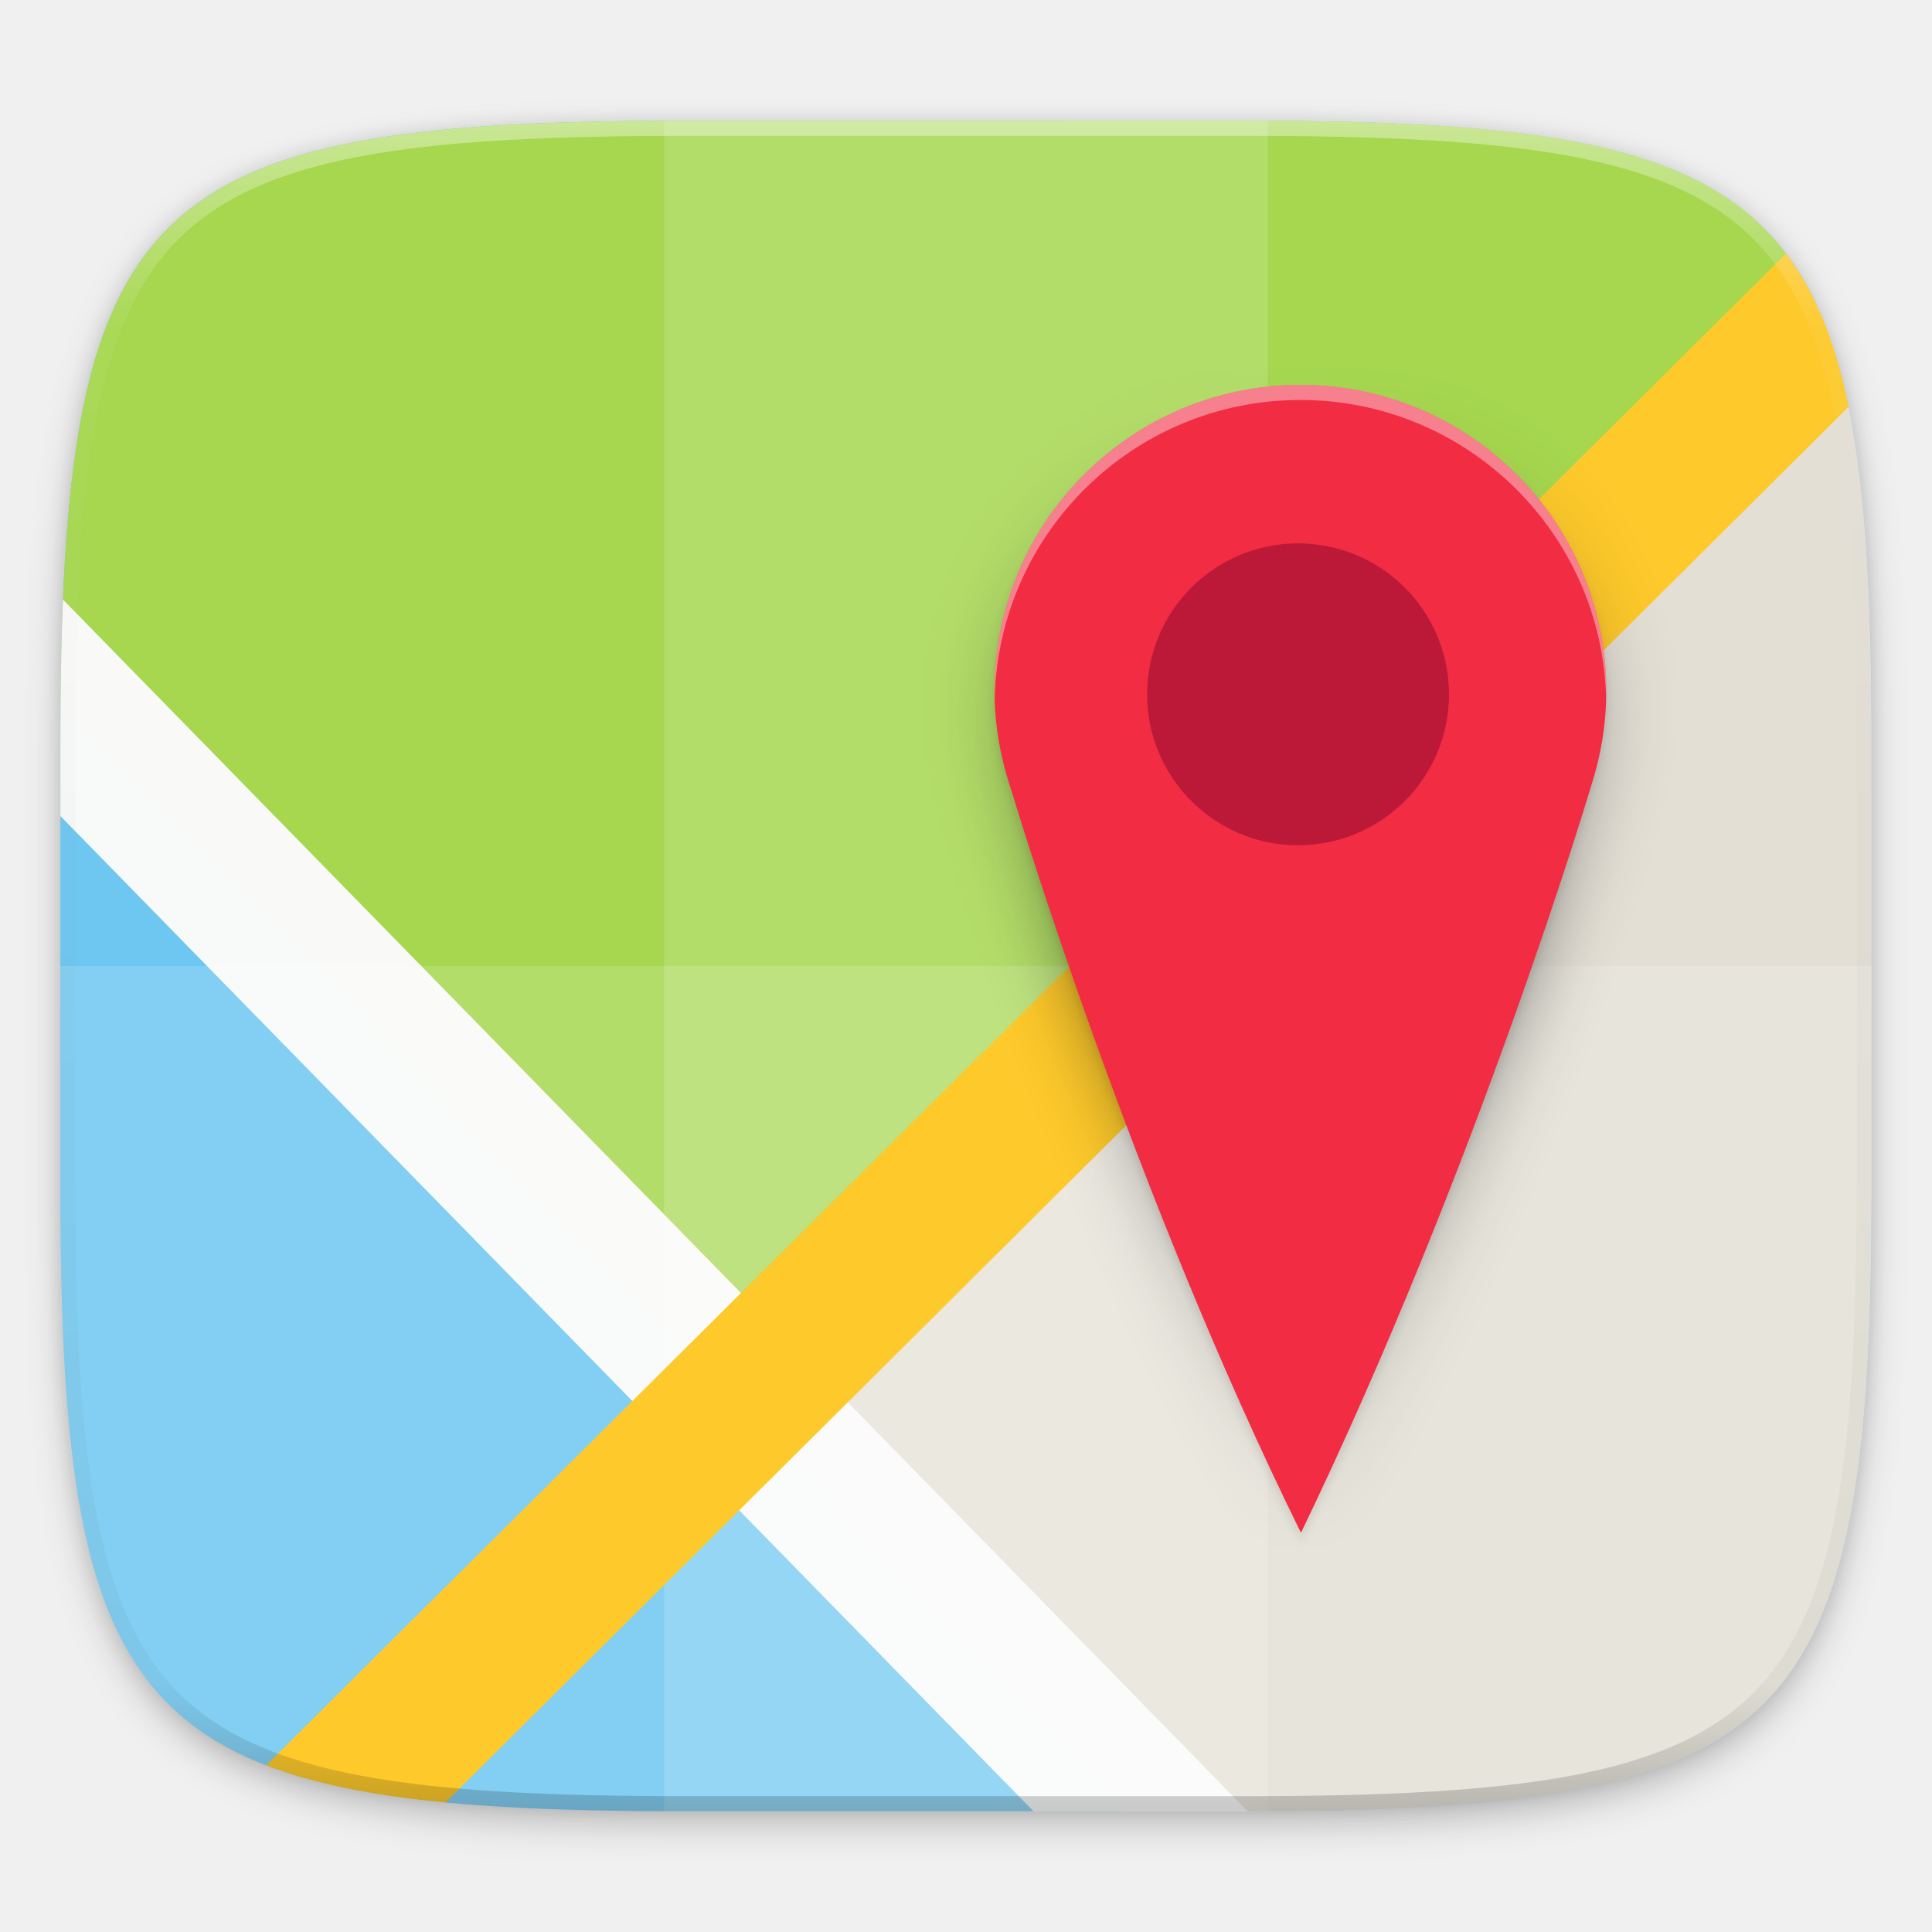
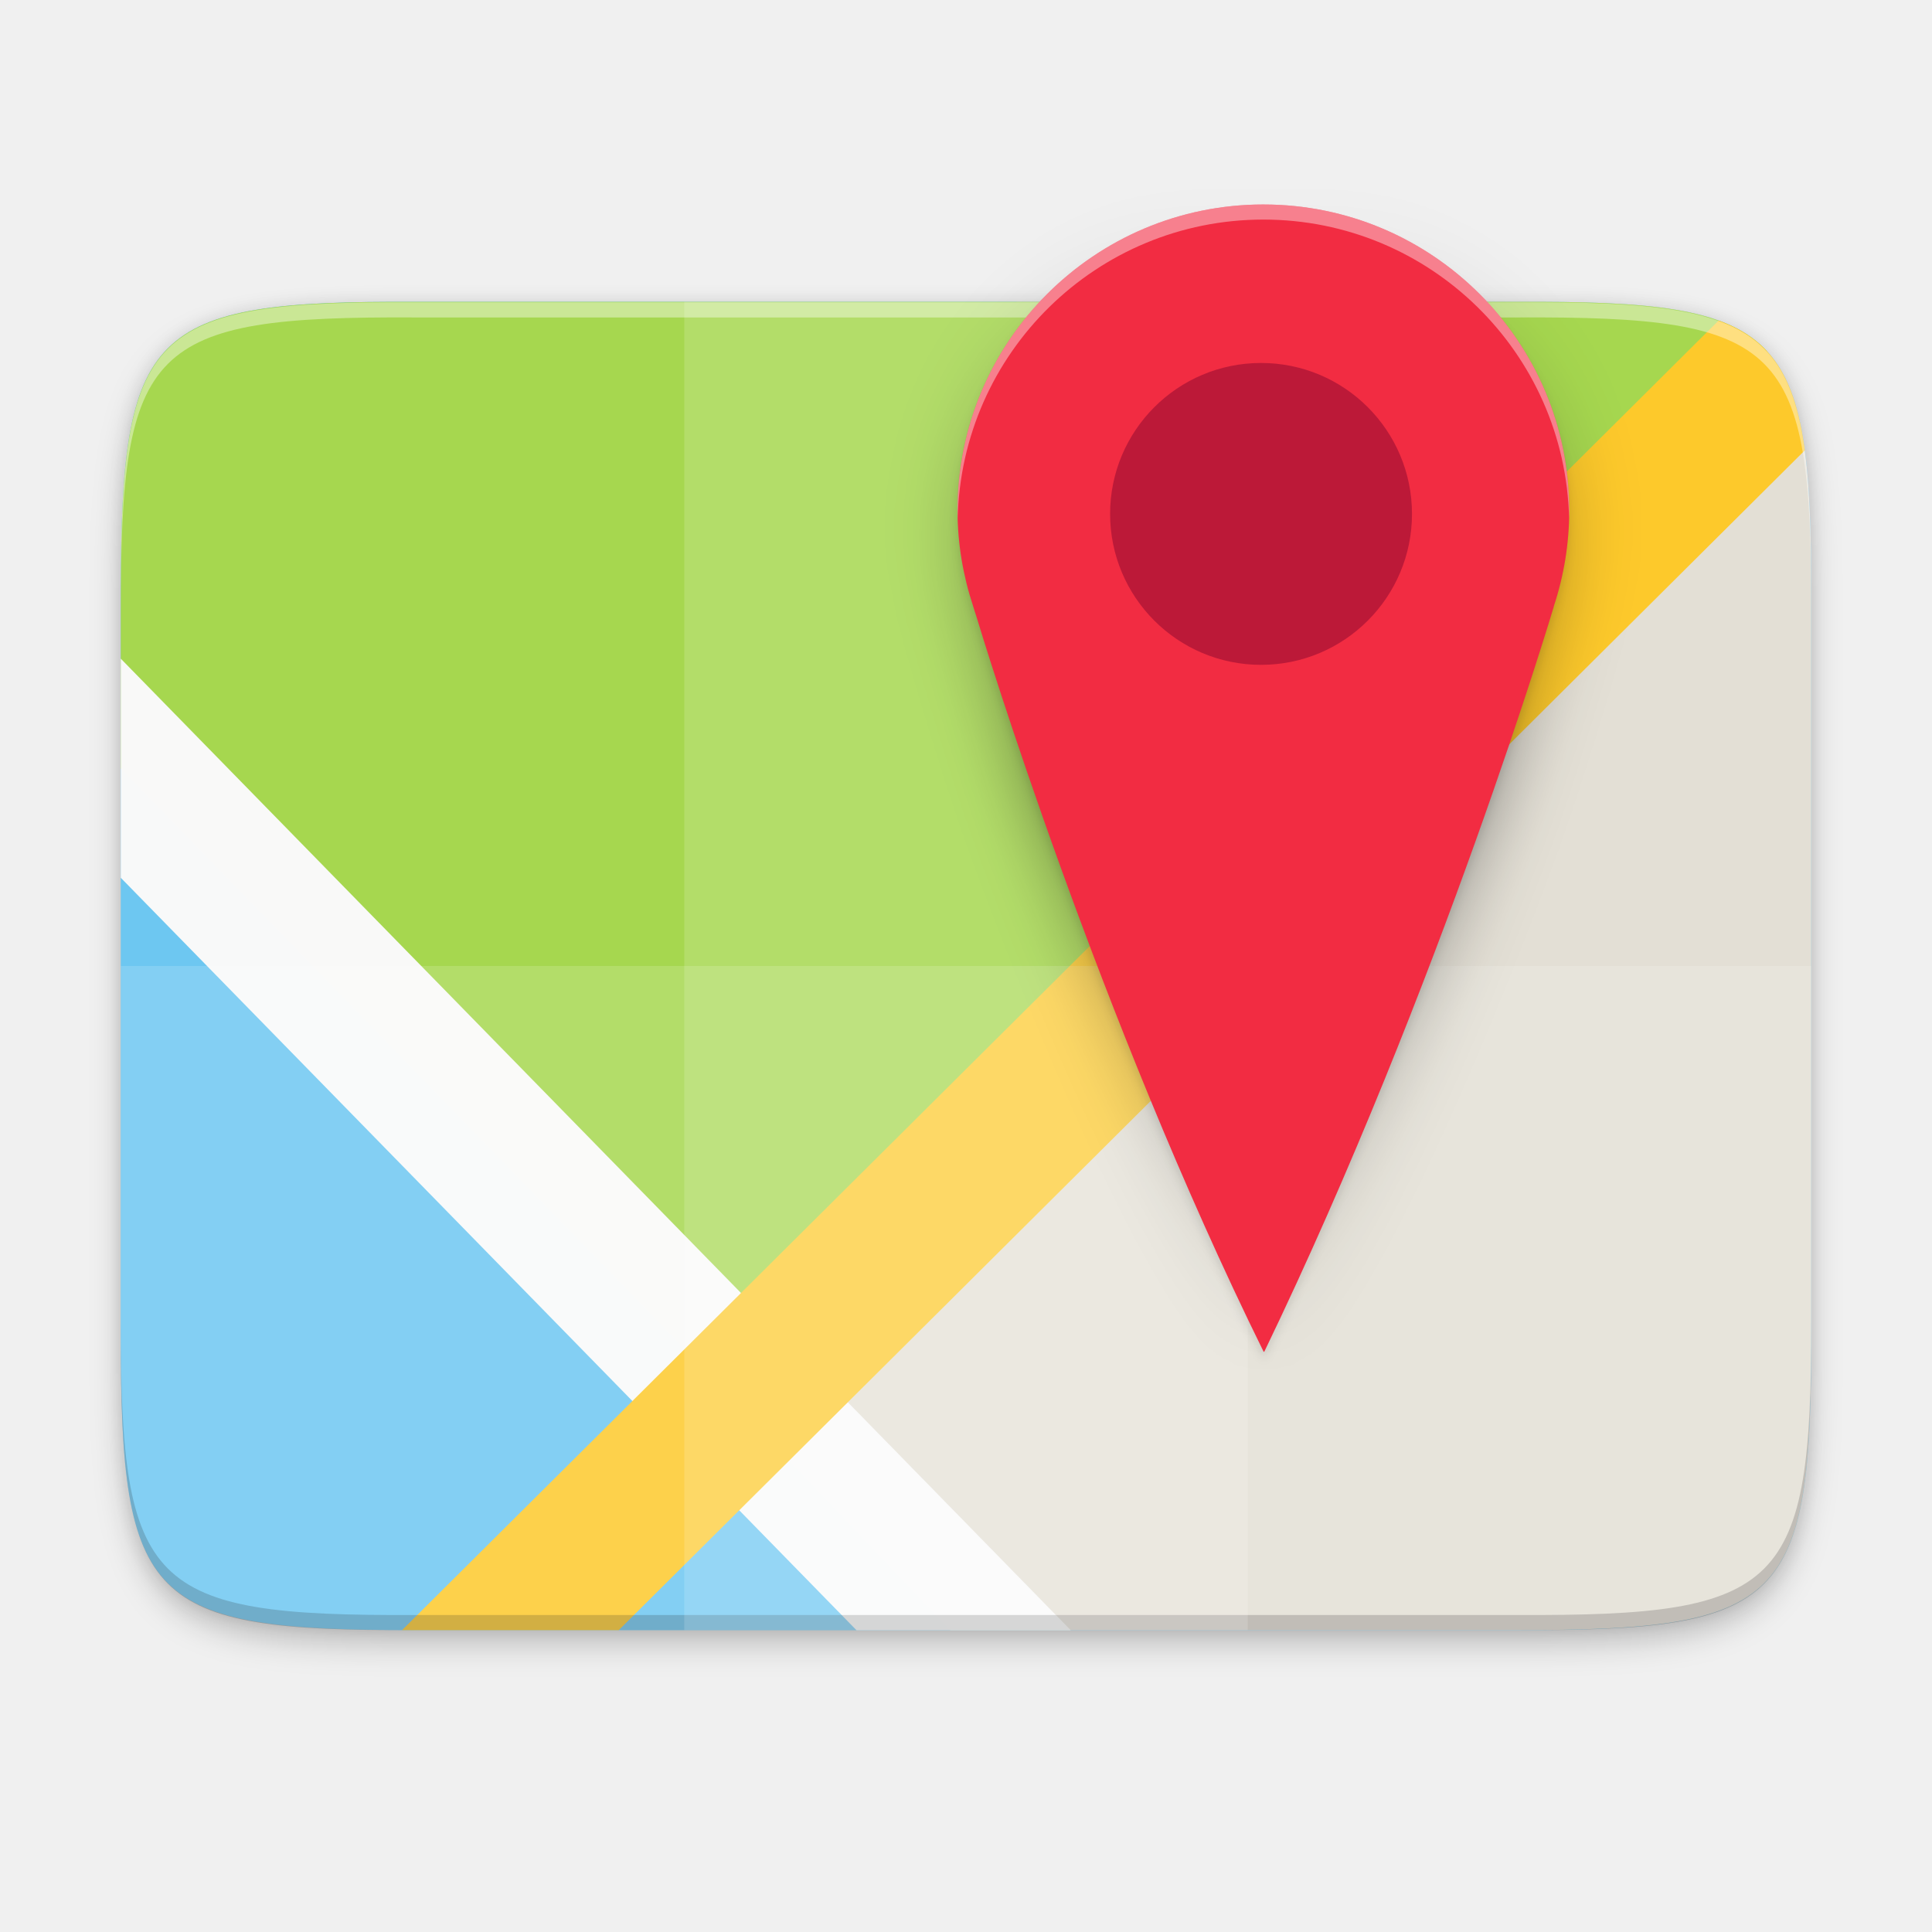
- <svg xmlns="http://www.w3.org/2000/svg" xmlns:xlink="http://www.w3.org/1999/xlink" width="256px" height="256px" viewBox="0 0 256 256" version="1.1" id="SVGRoot">
+ <svg xmlns="http://www.w3.org/2000/svg" xmlns:ns1="http://www.openswatchbook.org/uri/2009/osb" xmlns:xlink="http://www.w3.org/1999/xlink" width="256px" height="256px" viewBox="0 0 256 256" version="1.1" id="SVGRoot">
  <defs id="defs848">
    <clipPath clipPathUnits="userSpaceOnUse" id="clipPath1082-3">
      <path id="path1084-6" d="M 361.938,-212 C 507.235,-212 528,-191.287 528,-46.125 V 70.125 C 528,215.286 507.235,236 361.938,236 H 214.062 C 68.765,236 48,215.286 48,70.125 V -46.125 C 48,-191.287 68.765,-212 214.062,-212 Z" style="display:inline;opacity:1;fill:#8c59d9;fill-opacity:1;stroke:none;stroke-width:2;stroke-linecap:round;stroke-linejoin:round;stroke-miterlimit:4;stroke-dasharray:none;stroke-dashoffset:0;stroke-opacity:1;enable-background:new" />
    </clipPath>
    <clipPath clipPathUnits="userSpaceOnUse" id="clipPath1025">
      <path style="opacity:1;fill:#8c59d9;fill-opacity:1;stroke:none;stroke-width:2;stroke-linecap:round;stroke-linejoin:round;stroke-miterlimit:4;stroke-dasharray:none;stroke-dashoffset:0;stroke-opacity:1" d="M 329.938,32 C 475.235,32 496,52.713 496,197.875 v 116.25 C 496,459.286 475.235,480 329.938,480 H 182.062 C 36.765,480 16,459.286 16,314.125 V 197.875 C 16,52.713 36.765,32 182.062,32 Z" id="path1027" />
    </clipPath>
    <clipPath clipPathUnits="userSpaceOnUse" id="clipPath4277-8">
      <rect style="color:#000000;display:inline;overflow:visible;visibility:visible;opacity:0.82;fill:#88b637;fill-opacity:1;fill-rule:nonzero;stroke:none;stroke-width:2;stroke-linecap:butt;stroke-linejoin:miter;stroke-miterlimit:4;stroke-dasharray:none;stroke-dashoffset:0;stroke-opacity:1;marker:none;enable-background:accumulate" id="rect4279-6" width="512" height="512" x="5.5999999e-07" y="0" ry="1" />
    </clipPath>
    <linearGradient id="linearGradient3650-7-9">
      <stop style="stop-color:#5884f4;stop-opacity:1" offset="0" id="stop4366" />
      <stop id="stop4368" offset="1" style="stop-color:#80a3fa;stop-opacity:1" />
    </linearGradient>
-     <filter style="color-interpolation-filters:sRGB" id="filter929" x="-0.023" width="1.046" y="-0.025" height="1.05">
-       <feGaussianBlur stdDeviation="2.32" id="feGaussianBlur931" />
-     </filter>
-     <filter style="color-interpolation-filters:sRGB" id="filter4569" x="-0.012" width="1.023" y="-0.012" height="1.025">
-       <feGaussianBlur stdDeviation="1.16" id="feGaussianBlur4571" />
-     </filter>
    <clipPath clipPathUnits="userSpaceOnUse" id="clipPath1082-3-3">
      <path id="path1084-6-5" d="M 361.938,-212 C 507.235,-212 528,-191.287 528,-46.125 V 70.125 C 528,215.286 507.235,236 361.938,236 H 214.062 C 68.765,236 48,215.286 48,70.125 V -46.125 C 48,-191.287 68.765,-212 214.062,-212 Z" style="display:inline;opacity:1;fill:#8c59d9;fill-opacity:1;stroke:none;stroke-width:2;stroke-linecap:round;stroke-linejoin:round;stroke-miterlimit:4;stroke-dasharray:none;stroke-dashoffset:0;stroke-opacity:1;enable-background:new" />
    </clipPath>
    <clipPath clipPathUnits="userSpaceOnUse" id="clipPath1082-3-3-6">
      <path id="path1084-6-5-2" d="M 361.938,-212 C 507.235,-212 528,-191.287 528,-46.125 V 70.125 C 528,215.286 507.235,236 361.938,236 H 214.062 C 68.765,236 48,215.286 48,70.125 V -46.125 C 48,-191.287 68.765,-212 214.062,-212 Z" style="display:inline;opacity:1;fill:#8c59d9;fill-opacity:1;stroke:none;stroke-width:2;stroke-linecap:round;stroke-linejoin:round;stroke-miterlimit:4;stroke-dasharray:none;stroke-dashoffset:0;stroke-opacity:1;enable-background:new" />
    </clipPath>
-     <linearGradient xlink:href="#linearGradient1013" id="linearGradient1108" x1="296" y1="-212" x2="296" y2="236" gradientUnits="userSpaceOnUse" />
-     <linearGradient id="linearGradient1013">
-       <stop id="stop1005" offset="0" style="stop-color:#ffffff;stop-opacity:1;" />
-       <stop style="stop-color:#ffffff;stop-opacity:0.098" offset="0.125" id="stop1007" />
-       <stop style="stop-color:#000000;stop-opacity:0.098" offset="0.925" id="stop1009" />
-       <stop id="stop1011" offset="1" style="stop-color:#000000;stop-opacity:0.498" />
-     </linearGradient>
    <clipPath clipPathUnits="userSpaceOnUse" id="clipPath1082-3-36">
      <path id="path1084-6-7" d="M 361.938,-212 C 507.235,-212 528,-191.287 528,-46.125 V 70.125 C 528,215.286 507.235,236 361.938,236 H 214.062 C 68.765,236 48,215.286 48,70.125 V -46.125 C 48,-191.287 68.765,-212 214.062,-212 Z" style="display:inline;opacity:1;fill:#8c59d9;fill-opacity:1;stroke:none;stroke-width:2;stroke-linecap:round;stroke-linejoin:round;stroke-miterlimit:4;stroke-dasharray:none;stroke-dashoffset:0;stroke-opacity:1;enable-background:new" />
    </clipPath>
-     <clipPath clipPathUnits="userSpaceOnUse" id="clipPath991">
-       <path id="path993" d="M 188.969,44 C 261.617,44 272,54.357 272,126.938 v 58.125 C 272,257.643 261.617,268 188.969,268 h -73.938 C 42.383,268 32,257.643 32,185.062 v -58.125 C 32,54.357 42.383,44 115.031,44 Z" style="opacity:1;fill:#6dc7f1;fill-opacity:1;stroke:none;stroke-width:2;stroke-linecap:round;stroke-linejoin:round;stroke-miterlimit:4;stroke-dasharray:none;stroke-dashoffset:0;stroke-opacity:1" />
-     </clipPath>
-     <clipPath clipPathUnits="userSpaceOnUse" id="clipPath961">
-       <path id="path959" d="M 188.969,44 C 261.617,44 272,54.357 272,126.938 v 58.125 C 272,257.643 261.617,268 188.969,268 h -73.938 C 42.383,268 32,257.643 32,185.062 v -58.125 C 32,54.357 42.383,44 115.031,44 Z" style="opacity:1;fill:#6dc7f1;fill-opacity:1;stroke:none;stroke-width:2;stroke-linecap:round;stroke-linejoin:round;stroke-miterlimit:4;stroke-dasharray:none;stroke-dashoffset:0;stroke-opacity:1" />
-     </clipPath>
-     <filter style="color-interpolation-filters:sRGB" id="filter4398" x="-0.017" width="1.035" y="-0.009" height="1.018">
-       <feGaussianBlur stdDeviation="1.165" id="feGaussianBlur4400" />
-     </filter>
-     <linearGradient gradientTransform="translate(-307.2262,125.3924)" xlink:href="#linearGradient4311" id="linearGradient4317" x1="667.975" y1="-19.788" x2="667.975" y2="282.685" gradientUnits="userSpaceOnUse" />
+     <linearGradient id="linearGradient3045">
+       <stop id="stop3047" offset="0" style="stop-color:#847784;stop-opacity:0.996" />
+       <stop id="stop3049" offset="1" style="stop-color:#695f69;stop-opacity:1" />
+     </linearGradient>
+     <linearGradient id="linearGradient4213">
+       <stop style="stop-color:#b1d7f3;stop-opacity:1" offset="0" id="stop4215" />
+       <stop style="stop-color:#8fafda;stop-opacity:1" offset="1" id="stop4217" />
+     </linearGradient>
+     <linearGradient ns1:paint="gradient" id="linearGradient5460">
+       <stop id="stop5462" offset="0" style="stop-color:#e6e6e6;stop-opacity:1" />
+       <stop id="stop5464" offset="1" style="stop-color:#ffffff;stop-opacity:1" />
+     </linearGradient>
+     <linearGradient ns1:paint="solid" id="linearGradient5476">
+       <stop id="stop5478" offset="0" style="stop-color:#772953;stop-opacity:1;" />
+     </linearGradient>
+     <filter color-interpolation-filters="sRGB" id="filter4154">
+       <feComposite operator="arithmetic" k4="0" result="composite1" k1="0" k2="1" k3="0" in2="SourceGraphic" id="feComposite4156" />
+       <feColorMatrix in="composite1" result="colormatrix1" values="0" type="saturate" id="feColorMatrix4158" />
+       <feFlood flood-color="rgb(72,59,72)" result="flood1" id="feFlood4160" />
+       <feBlend in="flood1" in2="colormatrix1" mode="multiply" result="blend1" id="feBlend4162" />
+       <feBlend result="blend2" in2="blend1" mode="screen" id="feBlend4164" />
+       <feColorMatrix in="blend2" result="colormatrix2" values="1" type="saturate" id="feColorMatrix4166" />
+       <feComposite in="colormatrix2" in2="SourceGraphic" result="composite2" operator="in" id="feComposite4168" />
+     </filter>
+     <clipPath id="clipPath3062" clipPathUnits="userSpaceOnUse">
+       <rect y="-194.968" x="34.168" height="445.935" width="475.665" id="rect3064" style="color:#000000;fill:url(#linearGradient3066);fill-opacity:1;fill-rule:nonzero;stroke:none;stroke-width:40;marker:none;visibility:visible;display:inline;overflow:visible;enable-background:new" />
+     </clipPath>
+     <linearGradient y2="288" x2="256" y1="50" x1="256" gradientTransform="matrix(1.858065,0,0,1.873679,4.438713,-288.6517)" gradientUnits="userSpaceOnUse" id="linearGradient3066" xlink:href="#linearGradient3045" />
+     <filter color-interpolation-filters="sRGB" id="filter4154-9">
+       <feComposite operator="arithmetic" k4="0" result="composite1" k1="0" k2="1" k3="0" in2="SourceGraphic" id="feComposite4156-1" />
+       <feColorMatrix in="composite1" result="colormatrix1" values="0" type="saturate" id="feColorMatrix4158-2" />
+       <feFlood flood-color="rgb(72,59,72)" result="flood1" id="feFlood4160-7" />
+       <feBlend in="flood1" in2="colormatrix1" mode="multiply" result="blend1" id="feBlend4162-0" />
+       <feBlend result="blend2" in2="blend1" mode="screen" id="feBlend4164-9" />
+       <feColorMatrix in="blend2" result="colormatrix2" values="1" type="saturate" id="feColorMatrix4166-3" />
+       <feComposite in="colormatrix2" in2="SourceGraphic" result="composite2" operator="in" id="feComposite4168-6" />
+     </filter>
+     <clipPath id="clipPath3062-0" clipPathUnits="userSpaceOnUse">
+       <rect y="-194.968" x="34.168" height="445.935" width="475.665" id="rect3064-6" style="color:#000000;fill:url(#linearGradient3066);fill-opacity:1;fill-rule:nonzero;stroke:none;stroke-width:40;marker:none;visibility:visible;display:inline;overflow:visible;enable-background:new" />
+     </clipPath>
+     <clipPath id="clipPath1082-3-9" clipPathUnits="userSpaceOnUse">
+       <path style="display:inline;opacity:1;fill:#8c59d9;fill-opacity:1;stroke:none;stroke-width:2;stroke-linecap:round;stroke-linejoin:round;stroke-miterlimit:4;stroke-dasharray:none;stroke-dashoffset:0;stroke-opacity:1;enable-background:new" d="M 361.938,-212 C 507.235,-212 528,-191.287 528,-46.125 V 70.125 C 528,215.286 507.235,236 361.938,236 H 214.062 C 68.765,236 48,215.286 48,70.125 V -46.125 C 48,-191.287 68.765,-212 214.062,-212 Z" id="path1084-6-2" />
+     </clipPath>
+     <clipPath id="clipPath1025-0" clipPathUnits="userSpaceOnUse">
+       <path id="path1027-2" d="M 329.938,32 C 475.235,32 496,52.713 496,197.875 v 116.25 C 496,459.286 475.235,480 329.938,480 H 182.062 C 36.765,480 16,459.286 16,314.125 V 197.875 C 16,52.713 36.765,32 182.062,32 Z" style="opacity:1;fill:#8c59d9;fill-opacity:1;stroke:none;stroke-width:2;stroke-linecap:round;stroke-linejoin:round;stroke-miterlimit:4;stroke-dasharray:none;stroke-dashoffset:0;stroke-opacity:1" />
+     </clipPath>
+     <clipPath id="clipPath4277-8-3" clipPathUnits="userSpaceOnUse">
+       <rect ry="1" y="0" x="5.5999999e-07" height="512" width="512" id="rect4279-6-7" style="color:#000000;display:inline;overflow:visible;visibility:visible;opacity:0.82;fill:#88b637;fill-opacity:1;fill-rule:nonzero;stroke:none;stroke-width:2;stroke-linecap:butt;stroke-linejoin:miter;stroke-miterlimit:4;stroke-dasharray:none;stroke-dashoffset:0;stroke-opacity:1;marker:none;enable-background:accumulate" />
+     </clipPath>
+     <clipPath id="clipPath1082-3-3-2" clipPathUnits="userSpaceOnUse">
+       <path style="display:inline;opacity:1;fill:#8c59d9;fill-opacity:1;stroke:none;stroke-width:2;stroke-linecap:round;stroke-linejoin:round;stroke-miterlimit:4;stroke-dasharray:none;stroke-dashoffset:0;stroke-opacity:1;enable-background:new" d="M 361.938,-212 C 507.235,-212 528,-191.287 528,-46.125 V 70.125 C 528,215.286 507.235,236 361.938,236 H 214.062 C 68.765,236 48,215.286 48,70.125 V -46.125 C 48,-191.287 68.765,-212 214.062,-212 Z" id="path1084-6-5-28" />
+     </clipPath>
+     <clipPath id="clipPath1082-3-3-6-9" clipPathUnits="userSpaceOnUse">
+       <path style="display:inline;opacity:1;fill:#8c59d9;fill-opacity:1;stroke:none;stroke-width:2;stroke-linecap:round;stroke-linejoin:round;stroke-miterlimit:4;stroke-dasharray:none;stroke-dashoffset:0;stroke-opacity:1;enable-background:new" d="M 361.938,-212 C 507.235,-212 528,-191.287 528,-46.125 V 70.125 C 528,215.286 507.235,236 361.938,236 H 214.062 C 68.765,236 48,215.286 48,70.125 V -46.125 C 48,-191.287 68.765,-212 214.062,-212 Z" id="path1084-6-5-2-7" />
+     </clipPath>
+     <clipPath id="clipPath1082-3-36-3" clipPathUnits="userSpaceOnUse">
+       <path style="display:inline;opacity:1;fill:#8c59d9;fill-opacity:1;stroke:none;stroke-width:2;stroke-linecap:round;stroke-linejoin:round;stroke-miterlimit:4;stroke-dasharray:none;stroke-dashoffset:0;stroke-opacity:1;enable-background:new" d="M 361.938,-212 C 507.235,-212 528,-191.287 528,-46.125 V 70.125 C 528,215.286 507.235,236 361.938,236 H 214.062 C 68.765,236 48,215.286 48,70.125 V -46.125 C 48,-191.287 68.765,-212 214.062,-212 Z" id="path1084-6-7-6" />
+     </clipPath>
+     <filter style="color-interpolation-filters:sRGB" id="filter1229" x="-0.011" width="1.021" y="-0.014" height="1.027">
+       <feGaussianBlur stdDeviation="1" id="feGaussianBlur1231" />
+     </filter>
+     <filter style="color-interpolation-filters:sRGB" id="filter1248" x="-0.021" width="1.043" y="-0.027" height="1.055">
+       <feGaussianBlur stdDeviation="2" id="feGaussianBlur1250" />
+     </filter>
+     <clipPath clipPathUnits="userSpaceOnUse" id="clipPath903">
+       <rect style="opacity:0.05;fill:#ffffff;fill-opacity:1;stroke:none;stroke-width:2.586;stroke-linecap:butt;stroke-linejoin:miter;stroke-miterlimit:4;stroke-dasharray:none;stroke-opacity:1" id="rect905" width="224" height="101.503" x="16.003" y="126.495" clip-path="none" />
+     </clipPath>
+     <clipPath id="clipPath1082-3-5" clipPathUnits="userSpaceOnUse">
+       <path style="display:inline;opacity:1;fill:#8c59d9;fill-opacity:1;stroke:none;stroke-width:2;stroke-linecap:round;stroke-linejoin:round;stroke-miterlimit:4;stroke-dasharray:none;stroke-dashoffset:0;stroke-opacity:1;enable-background:new" d="M 361.938,-212 C 507.235,-212 528,-191.287 528,-46.125 V 70.125 C 528,215.286 507.235,236 361.938,236 H 214.062 C 68.765,236 48,215.286 48,70.125 V -46.125 C 48,-191.287 68.765,-212 214.062,-212 Z" id="path1084-6-3" />
+     </clipPath>
+     <clipPath id="clipPath1025-5" clipPathUnits="userSpaceOnUse">
+       <path id="path1027-6" d="M 329.938,32 C 475.235,32 496,52.713 496,197.875 v 116.25 C 496,459.286 475.235,480 329.938,480 H 182.062 C 36.765,480 16,459.286 16,314.125 V 197.875 C 16,52.713 36.765,32 182.062,32 Z" style="opacity:1;fill:#8c59d9;fill-opacity:1;stroke:none;stroke-width:2;stroke-linecap:round;stroke-linejoin:round;stroke-miterlimit:4;stroke-dasharray:none;stroke-dashoffset:0;stroke-opacity:1" />
+     </clipPath>
+     <clipPath id="clipPath4277-8-2" clipPathUnits="userSpaceOnUse">
+       <rect ry="1" y="0" x="5.5999999e-07" height="512" width="512" id="rect4279-6-9" style="color:#000000;display:inline;overflow:visible;visibility:visible;opacity:0.82;fill:#88b637;fill-opacity:1;fill-rule:nonzero;stroke:none;stroke-width:2;stroke-linecap:butt;stroke-linejoin:miter;stroke-miterlimit:4;stroke-dasharray:none;stroke-dashoffset:0;stroke-opacity:1;marker:none;enable-background:accumulate" />
+     </clipPath>
+     <clipPath id="clipPath1082-3-3-7" clipPathUnits="userSpaceOnUse">
+       <path style="display:inline;opacity:1;fill:#8c59d9;fill-opacity:1;stroke:none;stroke-width:2;stroke-linecap:round;stroke-linejoin:round;stroke-miterlimit:4;stroke-dasharray:none;stroke-dashoffset:0;stroke-opacity:1;enable-background:new" d="M 361.938,-212 C 507.235,-212 528,-191.287 528,-46.125 V 70.125 C 528,215.286 507.235,236 361.938,236 H 214.062 C 68.765,236 48,215.286 48,70.125 V -46.125 C 48,-191.287 68.765,-212 214.062,-212 Z" id="path1084-6-5-0" />
+     </clipPath>
+     <clipPath id="clipPath1082-3-3-6-93" clipPathUnits="userSpaceOnUse">
+       <path style="display:inline;opacity:1;fill:#8c59d9;fill-opacity:1;stroke:none;stroke-width:2;stroke-linecap:round;stroke-linejoin:round;stroke-miterlimit:4;stroke-dasharray:none;stroke-dashoffset:0;stroke-opacity:1;enable-background:new" d="M 361.938,-212 C 507.235,-212 528,-191.287 528,-46.125 V 70.125 C 528,215.286 507.235,236 361.938,236 H 214.062 C 68.765,236 48,215.286 48,70.125 V -46.125 C 48,-191.287 68.765,-212 214.062,-212 Z" id="path1084-6-5-2-6" />
+     </clipPath>
+     <clipPath id="clipPath1082-3-36-0" clipPathUnits="userSpaceOnUse">
+       <path style="display:inline;opacity:1;fill:#8c59d9;fill-opacity:1;stroke:none;stroke-width:2;stroke-linecap:round;stroke-linejoin:round;stroke-miterlimit:4;stroke-dasharray:none;stroke-dashoffset:0;stroke-opacity:1;enable-background:new" d="M 361.938,-212 C 507.235,-212 528,-191.287 528,-46.125 V 70.125 C 528,215.286 507.235,236 361.938,236 H 214.062 C 68.765,236 48,215.286 48,70.125 V -46.125 C 48,-191.287 68.765,-212 214.062,-212 Z" id="path1084-6-7-62" />
+     </clipPath>
+     <clipPath id="clipPath991" clipPathUnits="userSpaceOnUse">
+       <path style="opacity:1;fill:#6dc7f1;fill-opacity:1;stroke:none;stroke-width:2;stroke-linecap:round;stroke-linejoin:round;stroke-miterlimit:4;stroke-dasharray:none;stroke-dashoffset:0;stroke-opacity:1" d="M 188.969,44 C 261.617,44 272,54.357 272,126.938 v 58.125 C 272,257.643 261.617,268 188.969,268 h -73.938 C 42.383,268 32,257.643 32,185.062 v -58.125 C 32,54.357 42.383,44 115.031,44 Z" id="path993" />
+     </clipPath>
+     <clipPath id="clipPath961" clipPathUnits="userSpaceOnUse">
+       <path style="opacity:1;fill:#6dc7f1;fill-opacity:1;stroke:none;stroke-width:2;stroke-linecap:round;stroke-linejoin:round;stroke-miterlimit:4;stroke-dasharray:none;stroke-dashoffset:0;stroke-opacity:1" d="M 188.969,44 C 261.617,44 272,54.357 272,126.938 v 58.125 C 272,257.643 261.617,268 188.969,268 h -73.938 C 42.383,268 32,257.643 32,185.062 v -58.125 C 32,54.357 42.383,44 115.031,44 Z" id="path959" />
+     </clipPath>
+     <clipPath id="clipPath991-9" clipPathUnits="userSpaceOnUse">
+       <path style="opacity:1;fill:#6dc7f1;fill-opacity:1;stroke:none;stroke-width:2;stroke-linecap:round;stroke-linejoin:round;stroke-miterlimit:4;stroke-dasharray:none;stroke-dashoffset:0;stroke-opacity:1" d="M 188.969,44 C 261.617,44 272,54.357 272,126.938 v 58.125 C 272,257.643 261.617,268 188.969,268 h -73.938 C 42.383,268 32,257.643 32,185.062 v -58.125 C 32,54.357 42.383,44 115.031,44 Z" id="path993-2" />
+     </clipPath>
+     <clipPath id="clipPath1047" clipPathUnits="userSpaceOnUse">
+       <path style="opacity:1;fill:#6dc7f1;fill-opacity:1;stroke:none;stroke-width:2;stroke-linecap:round;stroke-linejoin:round;stroke-miterlimit:4;stroke-dasharray:none;stroke-dashoffset:0;stroke-opacity:1" d="M 188.969,44 C 261.617,44 272,54.357 272,126.938 v 58.125 C 272,257.643 261.617,268 188.969,268 h -73.938 C 42.383,268 32,257.643 32,185.062 v -58.125 C 32,54.357 42.383,44 115.031,44 Z" id="path1045" />
+     </clipPath>
+     <clipPath id="clipPath991-9-9" clipPathUnits="userSpaceOnUse">
+       <path style="opacity:1;fill:#6dc7f1;fill-opacity:1;stroke:none;stroke-width:2;stroke-linecap:round;stroke-linejoin:round;stroke-miterlimit:4;stroke-dasharray:none;stroke-dashoffset:0;stroke-opacity:1" d="M 188.969,44 C 261.617,44 272,54.357 272,126.938 v 58.125 C 272,257.643 261.617,268 188.969,268 h -73.938 C 42.383,268 32,257.643 32,185.062 v -58.125 C 32,54.357 42.383,44 115.031,44 Z" id="path993-2-7" />
+     </clipPath>
+     <clipPath id="clipPath1140" clipPathUnits="userSpaceOnUse">
+       <path style="opacity:1;fill:#6dc7f1;fill-opacity:1;stroke:none;stroke-width:2;stroke-linecap:round;stroke-linejoin:round;stroke-miterlimit:4;stroke-dasharray:none;stroke-dashoffset:0;stroke-opacity:1" d="M 188.969,44 C 261.617,44 272,54.357 272,126.938 v 58.125 C 272,257.643 261.617,268 188.969,268 h -73.938 C 42.383,268 32,257.643 32,185.062 v -58.125 C 32,54.357 42.383,44 115.031,44 Z" id="path1138" />
+     </clipPath>
+     <filter height="1.018" y="-0.009" width="1.035" x="-0.017" id="filter4398" style="color-interpolation-filters:sRGB">
+       <feGaussianBlur id="feGaussianBlur4400" stdDeviation="1.165" />
+     </filter>
+     <linearGradient gradientUnits="userSpaceOnUse" y2="282.685" x2="667.975" y1="-19.788" x1="667.975" id="linearGradient4317" xlink:href="#linearGradient4311" gradientTransform="translate(-307.2262,125.3924)" />
    <linearGradient id="linearGradient4311">
-       <stop style="stop-color:#000000;stop-opacity:0" offset="0" id="stop4313" />
-       <stop id="stop4319" offset="0.504" style="stop-color:#000000;stop-opacity:1" />
-       <stop style="stop-color:#000000;stop-opacity:0;" offset="1" id="stop4315" />
-     </linearGradient>
-     <filter style="color-interpolation-filters:sRGB" id="filter4321" x="-0.138" width="1.276" y="-0.074" height="1.147">
-       <feGaussianBlur stdDeviation="9.324" id="feGaussianBlur4323" />
-     </filter>
+       <stop id="stop4313" offset="0" style="stop-color:#000000;stop-opacity:0" />
+       <stop style="stop-color:#000000;stop-opacity:1" offset="0.504" id="stop4319" />
+       <stop id="stop4315" offset="1" style="stop-color:#000000;stop-opacity:0;" />
+     </linearGradient>
+     <filter height="1.147" y="-0.074" width="1.276" x="-0.138" id="filter4321" style="color-interpolation-filters:sRGB">
+       <feGaussianBlur id="feGaussianBlur4323" stdDeviation="9.324" />
+     </filter>
+     <clipPath clipPathUnits="userSpaceOnUse" id="clipPath1342">
+       <path style="color:#000000;display:inline;overflow:visible;visibility:visible;fill:#6dc7f1;fill-opacity:1;fill-rule:nonzero;stroke:none;stroke-width:1;marker:none;enable-background:accumulate" d="M 264,106.924 C 264,71.628 260.375,67.83 225.006,68.003 H 152 78.994 c -35.368,-0.173 -38.994,3.625 -38.994,38.922 v 98.157 c 0,35.297 3.625,38.922 38.994,38.922 H 152 225.006 C 260.375,244.003 264,240.378 264,205.081 Z" id="path1344" />
+     </clipPath>
+     <clipPath clipPathUnits="userSpaceOnUse" id="clipPath1346">
+       <path style="color:#000000;display:inline;overflow:visible;visibility:visible;fill:#6dc7f1;fill-opacity:1;fill-rule:nonzero;stroke:none;stroke-width:1;marker:none;enable-background:accumulate" d="M 264,106.924 C 264,71.628 260.375,67.83 225.006,68.003 H 152 78.994 c -35.368,-0.173 -38.994,3.625 -38.994,38.922 v 98.157 c 0,35.297 3.625,38.922 38.994,38.922 H 152 225.006 C 260.375,244.003 264,240.378 264,205.081 Z" id="path1348" />
+     </clipPath>
+     <filter color-interpolation-filters="sRGB" id="filter4154-7">
+       <feComposite operator="arithmetic" k4="0" result="composite1" k1="0" k2="1" k3="0" in2="SourceGraphic" id="feComposite4156-8" />
+       <feColorMatrix in="composite1" result="colormatrix1" values="0" type="saturate" id="feColorMatrix4158-4" />
+       <feFlood flood-color="rgb(72,59,72)" result="flood1" id="feFlood4160-5" />
+       <feBlend in="flood1" in2="colormatrix1" mode="multiply" result="blend1" id="feBlend4162-03" />
+       <feBlend result="blend2" in2="blend1" mode="screen" id="feBlend4164-6" />
+       <feColorMatrix in="blend2" result="colormatrix2" values="1" type="saturate" id="feColorMatrix4166-1" />
+       <feComposite in="colormatrix2" in2="SourceGraphic" result="composite2" operator="in" id="feComposite4168-0" />
+     </filter>
+     <clipPath id="clipPath3062-6" clipPathUnits="userSpaceOnUse">
+       <rect y="-194.968" x="34.168" height="445.935" width="475.665" id="rect3064-3" style="color:#000000;fill:url(#linearGradient3066);fill-opacity:1;fill-rule:nonzero;stroke:none;stroke-width:40;marker:none;visibility:visible;display:inline;overflow:visible;enable-background:new" />
+     </clipPath>
+     <clipPath clipPathUnits="userSpaceOnUse" id="clipPath1530">
+       <rect style="opacity:1;fill:#ffffff;fill-opacity:1;stroke:none;stroke-width:3.147;stroke-linecap:butt;stroke-linejoin:miter;stroke-miterlimit:4;stroke-dasharray:none;stroke-opacity:1" id="rect1532" width="224" height="88.002" x="-291" y="63.001" />
+     </clipPath>
  </defs>
  <g id="layer1">
    <g id="layer8" style="display:none">
      <text y="-36.255" xml:space="preserve" x="-4.993" style="font-style:normal;font-variant:normal;font-weight:normal;font-stretch:normal;font-size:18.667px;line-height:0%;font-family:Ubuntu;-inkscape-font-specification:Ubuntu;display:inline;fill:#000000;fill-opacity:1;stroke:none;enable-background:new" id="context">
        <tspan style="font-style:normal;font-variant:normal;font-weight:normal;font-stretch:normal;font-size:18.667px;line-height:1.25;font-family:Ubuntu;-inkscape-font-specification:Ubuntu" y="-36.255" x="-4.993" id="tspan3933">apps</tspan>
      </text>
      <text y="-36.255" xml:space="preserve" x="122.488" style="font-style:normal;font-variant:normal;font-weight:bold;font-stretch:normal;font-size:18.667px;line-height:0%;font-family:Ubuntu;-inkscape-font-specification:'Ubuntu Bold';text-align:start;writing-mode:lr-tb;text-anchor:start;display:inline;fill:#000000;fill-opacity:1;stroke:none;enable-background:new" id="icon-name">
        <tspan style="font-style:normal;font-variant:normal;font-weight:bold;font-stretch:normal;font-size:18.667px;line-height:1.25;font-family:Ubuntu;-inkscape-font-specification:'Ubuntu Bold'" y="-36.255" x="122.488" id="tspan3937">maps-app</tspan>
      </text>
      <rect style="display:inline;overflow:visible;visibility:visible;fill:#cdcdcd;fill-opacity:1;fill-rule:nonzero;stroke:none;stroke-width:2;marker:none;enable-background:accumulate" id="rect3951" width="256" height="256" x="0" y="0" />
    </g>
-     <g id="layer7">
-       <path style="display:inline;opacity:0.2;fill:#000000;fill-opacity:1;stroke:none;stroke-width:2;stroke-linecap:round;stroke-linejoin:round;stroke-miterlimit:4;stroke-dasharray:none;stroke-dashoffset:0;stroke-opacity:1;filter:url(#filter929);enable-background:new" d="m 164.969,18 c 72.649,0 83.031,10.357 83.031,82.938 v 58.125 c 0,72.581 -10.383,82.938 -83.031,82.938 H 91.031 c -72.649,0 -83.031,-10.357 -83.031,-82.938 v -58.125 c 0,-72.581 10.383,-82.938 83.031,-82.938 z" id="path927" />
-       <path id="path4567" d="m 164.969,16 c 72.649,0 83.031,10.357 83.031,82.938 v 58.125 c 0,72.581 -10.383,82.938 -83.031,82.938 H 91.031 c -72.649,0 -83.031,-10.357 -83.031,-82.938 V 98.937 c 0,-72.581 10.383,-82.938 83.031,-82.938 z" style="display:inline;opacity:0.1;fill:#000000;fill-opacity:1;stroke:none;stroke-width:2;stroke-linecap:round;stroke-linejoin:round;stroke-miterlimit:4;stroke-dasharray:none;stroke-dashoffset:0;stroke-opacity:1;filter:url(#filter4569);enable-background:new" />
-     </g>
    <g id="layer6" style="display:inline">
-       <path style="display:inline;opacity:1;fill:#6dc7f1;fill-opacity:1;stroke:none;stroke-width:2;stroke-linecap:round;stroke-linejoin:round;stroke-miterlimit:4;stroke-dasharray:none;stroke-dashoffset:0;stroke-opacity:1;enable-background:new" d="M 164.969,16 C 237.617,16 248,26.357 248,98.937 V 157.062 C 248,229.643 237.617,240 164.969,240 H 91.031 C 18.383,240 8,229.643 8,157.062 V 98.937 c 0,-72.581 10.383,-82.938 83.031,-82.938 z" id="rect877" />
+       <path style="color:#000000;display:inline;overflow:visible;visibility:visible;opacity:0.2;fill:#000000;fill-opacity:1;fill-rule:nonzero;stroke:none;stroke-width:1;marker:none;filter:url(#filter1248);enable-background:accumulate" d="m 240.003,80.922 c 0,-35.297 -3.625,-39.095 -38.994,-38.922 H 128.003 54.996 c -35.368,-0.173 -38.994,3.625 -38.994,38.922 v 98.157 c 0,35.297 3.625,38.922 38.994,38.922 h 73.006 73.006 c 35.369,0 38.994,-3.625 38.994,-38.922 z" id="rect4158-2" />
+       <path style="color:#000000;display:inline;overflow:visible;visibility:visible;opacity:0.1;fill:#000000;fill-opacity:1;fill-rule:nonzero;stroke:none;stroke-width:1;marker:none;filter:url(#filter1229);enable-background:accumulate" d="M 240,78.924 C 240,43.628 236.375,39.83 201.006,40.003 H 128 54.994 c -35.368,-0.173 -38.994,3.625 -38.994,38.922 v 98.157 c 0,35.297 3.625,38.922 38.994,38.922 H 128 201.006 C 236.375,216.003 240,212.378 240,177.081 Z" id="rect4158-63" />
+     </g>
+     <g id="layer2">
+       <path style="color:#000000;display:inline;overflow:visible;visibility:visible;fill:#6dc7f1;fill-opacity:1;fill-rule:nonzero;stroke:none;stroke-width:1;marker:none;enable-background:accumulate" d="m 240.003,78.922 c 0,-35.297 -3.625,-39.095 -38.994,-38.922 H 128.003 54.996 c -35.368,-0.173 -38.994,3.625 -38.994,38.922 v 98.157 c 0,35.297 3.625,38.922 38.994,38.922 h 73.006 73.006 c 35.369,0 38.994,-3.625 38.994,-38.922 z" id="rect4158" />
    </g>
    <g id="layer3" style="display:inline">
-       <g transform="translate(-24,-28)" style="display:inline;enable-background:new" id="g916" clip-path="url(#clipPath991)">
-         <path clip-path="none" style="color:#000000;display:inline;overflow:visible;visibility:visible;fill:#e3dfd5;fill-opacity:1;fill-rule:nonzero;stroke:none;stroke-width:2.006;marker:none;enable-background:accumulate" d="m 121.852,214.464 52.015,-206.766 121.267,2.927 35.125,276.484 -97.723,43.855 z" id="path4267" />
-         <path id="path4208" d="M 24,28 340.275,-13.04 124.582,216.897 -3.457,85.082 Z" style="color:#000000;display:inline;overflow:visible;visibility:visible;fill:#a6d74f;fill-opacity:1;fill-rule:nonzero;stroke:none;stroke-width:2.006;marker:none;enable-background:accumulate" />
-         <path style="color:#000000;display:inline;overflow:visible;visibility:visible;fill:#f9f9f9;fill-opacity:0.996;fill-rule:nonzero;stroke:none;stroke-width:2.006;marker:none;enable-background:accumulate" d="M -42.077,31.334 -56.467,45.648 203.24,311.263 217.63,296.949 Z" id="rect4236" />
+       <g clip-path="url(#clipPath1346)" id="g916" style="display:inline;enable-background:new" transform="translate(-23.9973,-28.00269)">
+         <path id="path4267" d="m 121.852,214.464 52.015,-206.766 121.267,2.927 35.125,276.484 -97.723,43.855 z" style="color:#000000;display:inline;overflow:visible;visibility:visible;fill:#e3dfd5;fill-opacity:1;fill-rule:nonzero;stroke:none;stroke-width:2.006;marker:none;enable-background:accumulate" clip-path="none" />
+         <path style="color:#000000;display:inline;overflow:visible;visibility:visible;fill:#a6d74f;fill-opacity:1;fill-rule:nonzero;stroke:none;stroke-width:2.006;marker:none;enable-background:accumulate" d="M 24,28 340.275,-13.04 124.582,216.897 -3.457,85.082 Z" id="path4208" />
+         <path id="rect4236" d="M -42.077,31.334 -56.467,45.648 203.24,311.263 217.63,296.949 Z" style="color:#000000;display:inline;overflow:visible;visibility:visible;fill:#f9f9f9;fill-opacity:0.996;fill-rule:nonzero;stroke:none;stroke-width:2.006;marker:none;enable-background:accumulate" />
      </g>
-       <rect y="16" x="88" height="224" width="80" id="rect4277-3" style="color:#000000;display:inline;overflow:visible;visibility:visible;opacity:0.15;fill:#ffffff;fill-opacity:1;fill-rule:nonzero;stroke:none;stroke-width:2;stroke-linecap:butt;stroke-linejoin:miter;stroke-miterlimit:4;stroke-dasharray:none;stroke-dashoffset:0;stroke-opacity:1;marker:none;enable-background:accumulate" />
-       <path style="display:inline;opacity:0.15;fill:#ffffff;fill-opacity:1;stroke:none;stroke-width:2;stroke-linecap:round;stroke-linejoin:round;stroke-miterlimit:4;stroke-dasharray:none;stroke-dashoffset:0;stroke-opacity:1;enable-background:new" d="m 8,128 v 29.062 C 8,229.643 18.383,240 91.031,240 H 164.969 C 237.617,240 248,229.643 248,157.062 V 128 Z" id="path1026" />
-       <g transform="translate(-24,-28)" style="display:inline;enable-background:new" clip-path="url(#clipPath991)" id="g971">
-         <path style="color:#000000;display:inline;overflow:visible;visibility:visible;fill:#fdc92b;fill-opacity:1;fill-rule:nonzero;stroke:none;stroke-width:4.013;marker:none;enable-background:accumulate" d="M 35.536,285.519 49.694,299.998 313.674,37.414 299.517,22.935 Z" id="path969" />
+       <g id="g971" clip-path="url(#clipPath1342)" style="display:inline;enable-background:new" transform="translate(-23.9973,-28.00269)">
+         <path id="path969" d="M 35.536,285.519 49.694,299.998 313.674,37.414 299.517,22.935 Z" style="color:#000000;display:inline;overflow:visible;visibility:visible;fill:#fdc92b;fill-opacity:1;fill-rule:nonzero;stroke:none;stroke-width:4.013;marker:none;enable-background:accumulate" />
      </g>
-       <path style="color:#000000;display:inline;overflow:visible;visibility:visible;opacity:0.1;fill:#000000;fill-opacity:1;fill-rule:nonzero;stroke:none;stroke-width:6;marker:none;filter:url(#filter4398);enable-background:accumulate" d="m 344.62,104 c -44.766,0 -81.055,36.29 -81.055,81.055 0,8.889 1.5,17.417 4.143,25.42 0.269,0.814 0.481,1.648 0.775,2.45 2.065,6.832 32.326,106.118 76.222,195.152 0.012,0 0.03,-0.007 0.044,-0.02 0.018,-0.009 0.034,-0.027 0.05,-0.045 0.018,-0.018 0.034,-0.035 0.05,-0.046 0.018,-0.012 0.034,-0.024 0.047,-0.024 46.9,-97.241 76.712,-197.466 76.712,-197.466 h -0.024 c 2.64,-7.998 4.09,-16.538 4.09,-25.421 2.1e-4,-44.766 -36.289,-81.055 -81.055,-81.055 z" id="path4394" transform="scale(0.5)" />
-       <path style="color:#000000;display:inline;overflow:visible;visibility:visible;opacity:0.4;fill:url(#linearGradient4317);fill-opacity:1;fill-rule:nonzero;stroke:none;stroke-width:6;marker:none;filter:url(#filter4321);enable-background:accumulate" d="m 344.62,104 c -44.766,0 -81.055,36.29 -81.055,81.055 0,8.889 1.5,17.417 4.143,25.42 0.269,0.814 0.481,1.648 0.775,2.45 2.065,6.832 32.326,106.118 76.222,195.152 0.012,0 0.03,-0.007 0.044,-0.02 0.018,-0.009 0.034,-0.027 0.05,-0.045 0.018,-0.018 0.034,-0.035 0.05,-0.046 0.018,-0.012 0.034,-0.024 0.047,-0.024 46.9,-97.241 76.712,-197.466 76.712,-197.466 h -0.024 c 2.64,-7.998 4.09,-16.538 4.09,-25.421 2.1e-4,-44.766 -36.289,-81.055 -81.055,-81.055 z" id="path4307" transform="scale(0.5)" />
-       <path id="path4789" d="m 172.31,51 c -22.383,0 -40.528,18.145 -40.528,40.528 0,4.444 0.75,8.709 2.072,12.71 0.134,0.407 0.241,0.824 0.388,1.225 1.032,3.416 16.163,53.059 38.111,97.576 0.006,0 0.015,-0.004 0.022,-0.01 0.009,-0.004 0.017,-0.013 0.025,-0.022 0.009,-0.009 0.017,-0.017 0.025,-0.023 0.009,-0.006 0.017,-0.012 0.024,-0.012 23.45,-48.62 38.356,-98.733 38.356,-98.733 h -0.012 c 1.32,-3.999 2.045,-8.269 2.045,-12.71 1e-4,-22.383 -18.145,-40.528 -40.527,-40.528 z" style="color:#000000;display:inline;overflow:visible;visibility:visible;fill:#f22c42;fill-opacity:1;fill-rule:nonzero;stroke:none;stroke-width:3;marker:none;enable-background:accumulate" />
-       <circle style="color:#000000;display:inline;overflow:visible;visibility:visible;opacity:1;fill:#bc1938;fill-opacity:1;fill-rule:nonzero;stroke:none;stroke-width:2;marker:none;enable-background:accumulate" id="path4793" cx="172" cy="92" r="20" />
-       <path style="color:#000000;display:inline;overflow:visible;visibility:visible;opacity:0.4;fill:#ffffff;fill-opacity:1;fill-rule:nonzero;stroke:none;stroke-width:3;marker:none;enable-background:accumulate" d="m 172.311,51 c -22.383,0 -40.527,18.145 -40.527,40.527 0,0.374 0.011,0.744 0.021,1.115 0.472,-21.973 18.42,-39.643 40.506,-39.643 22.086,0 40.034,17.67 40.506,39.643 0.01,-0.371 0.021,-0.742 0.021,-1.115 8e-5,-22.383 -18.145,-40.527 -40.527,-40.527 z" id="path994" />
-     </g>
-     <g id="layer2">
-       <path id="path1068" d="M 361.938,-212 C 507.235,-212 528,-191.287 528,-46.125 V 70.125 C 528,215.286 507.235,236 361.938,236 H 214.062 C 68.765,236 48,215.286 48,70.125 V -46.125 C 48,-191.287 68.765,-212 214.062,-212 Z" style="display:inline;opacity:0.4;fill:none;fill-opacity:1;stroke:url(#linearGradient1108);stroke-width:8;stroke-linecap:round;stroke-linejoin:round;stroke-miterlimit:4;stroke-dasharray:none;stroke-dashoffset:0;stroke-opacity:1;enable-background:new" clip-path="url(#clipPath1082-3-36)" transform="matrix(0.5,0,0,0.5,-16,122)" />
+       <path style="color:#000000;display:inline;overflow:visible;visibility:visible;opacity:0.2;fill:#000000;fill-opacity:1;fill-rule:nonzero;stroke:none;stroke-width:1;marker:none;enable-background:accumulate" d="m 54.997,215.995 c -35.368,0.173 -38.994,-3.625 -38.994,-38.922 v -2 c 0,35.297 3.626,39.093 38.994,38.92 h 73.006 73.008 c 35.368,0.173 38.992,-3.623 38.992,-38.92 v 2 c 0,35.297 -3.624,39.095 -38.992,38.922 H 128.003 Z" id="rect4158-6-0" />
+       <path style="color:#000000;display:inline;overflow:visible;visibility:visible;opacity:0.4;fill:#ffffff;fill-opacity:1;fill-rule:nonzero;stroke:none;stroke-width:1;marker:none;enable-background:accumulate" d="M 55,40.061 C 19.631,39.888 16.005,43.686 16.005,78.983 v 2 c 0,-35.297 3.626,-39.093 38.994,-38.92 h 73.006 73.008 c 35.368,-0.173 38.992,3.623 38.992,38.92 v -2 c 0,-35.297 -3.624,-39.095 -38.992,-38.922 H 128.005 Z" id="rect4158-6" />
+       <path style="color:#000000;display:inline;overflow:visible;visibility:visible;opacity:0.15;fill:#ffffff;fill-opacity:1;fill-rule:nonzero;stroke:none;stroke-width:1;marker:none;enable-background:accumulate" d="M 90.669,39.999 V 215.999 h 37.334 37.334 V 39.999 h -37.334 z" id="rect4158-7" />
+       <path style="color:#000000;display:inline;overflow:visible;visibility:visible;opacity:0.15;fill:#ffffff;fill-opacity:1;fill-rule:nonzero;stroke:none;stroke-width:1;marker:none;enable-background:accumulate" d="m -67,13.924 c 0,-35.297 -3.625,-39.095 -38.994,-38.922 H -179 -252.006 C -287.375,-25.17 -291,-21.372 -291,13.924 v 98.157 c 0,35.297 3.625,38.922 38.994,38.922 H -179 h 73.006 c 35.369,0 38.994,-3.625 38.994,-38.922 z" id="rect4158-3" clip-path="url(#clipPath1530)" transform="translate(307.0027,64.99661)" />
+       <g transform="translate(49.80318,-284.2275)" style="display:inline" id="g1126">
+         <path style="color:#000000;display:inline;overflow:visible;visibility:visible;opacity:0.1;fill:#000000;fill-opacity:1;fill-rule:nonzero;stroke:none;stroke-width:6;marker:none;filter:url(#filter4398);enable-background:accumulate" d="m 344.62,104 c -44.766,0 -81.055,36.29 -81.055,81.055 0,8.889 1.5,17.417 4.143,25.42 0.269,0.814 0.481,1.648 0.775,2.45 2.065,6.832 32.326,106.118 76.222,195.152 0.012,0 0.03,-0.007 0.044,-0.02 0.018,-0.009 0.034,-0.027 0.05,-0.045 0.018,-0.018 0.034,-0.035 0.05,-0.046 0.018,-0.012 0.034,-0.024 0.047,-0.024 46.9,-97.241 76.712,-197.466 76.712,-197.466 h -0.024 c 2.64,-7.998 4.09,-16.538 4.09,-25.421 2.1e-4,-44.766 -36.289,-81.055 -81.055,-81.055 z" id="path4394" transform="matrix(0.5,0,0,0.5,-54.70808,260.3229)" />
+         <path style="color:#000000;display:inline;overflow:visible;visibility:visible;opacity:0.4;fill:url(#linearGradient4317);fill-opacity:1;fill-rule:nonzero;stroke:none;stroke-width:6;marker:none;filter:url(#filter4321);enable-background:accumulate" d="m 344.62,104 c -44.766,0 -81.055,36.29 -81.055,81.055 0,8.889 1.5,17.417 4.143,25.42 0.269,0.814 0.481,1.648 0.775,2.45 2.065,6.832 32.326,106.118 76.222,195.152 0.012,0 0.03,-0.007 0.044,-0.02 0.018,-0.009 0.034,-0.027 0.05,-0.045 0.018,-0.018 0.034,-0.035 0.05,-0.046 0.018,-0.012 0.034,-0.024 0.047,-0.024 46.9,-97.241 76.712,-197.466 76.712,-197.466 h -0.024 c 2.64,-7.998 4.09,-16.538 4.09,-25.421 2.1e-4,-44.766 -36.289,-81.055 -81.055,-81.055 z" id="path4307" transform="matrix(0.5,0,0,0.5,-54.70808,260.3229)" />
+         <path id="path4789" d="m 117.602,311.323 c -22.383,0 -40.528,18.145 -40.528,40.528 0,4.444 0.75,8.709 2.072,12.71 0.134,0.407 0.241,0.824 0.388,1.225 1.032,3.416 16.163,53.059 38.111,97.576 0.006,0 0.015,-0.004 0.022,-0.01 0.009,-0.004 0.017,-0.013 0.025,-0.022 0.009,-0.009 0.017,-0.017 0.025,-0.023 0.009,-0.006 0.017,-0.012 0.024,-0.012 23.45,-48.62 38.356,-98.733 38.356,-98.733 h -0.012 c 1.32,-3.999 2.045,-8.269 2.045,-12.71 1e-4,-22.383 -18.145,-40.528 -40.527,-40.528 z" style="color:#000000;display:inline;overflow:visible;visibility:visible;fill:#f22c42;fill-opacity:1;fill-rule:nonzero;stroke:none;stroke-width:3;marker:none;enable-background:accumulate" />
+         <circle style="color:#000000;display:inline;overflow:visible;visibility:visible;opacity:1;fill:#bc1938;fill-opacity:1;fill-rule:nonzero;stroke:none;stroke-width:2;marker:none;enable-background:accumulate" id="path4793" cx="117.292" cy="352.323" r="20" />
+         <path style="color:#000000;display:inline;overflow:visible;visibility:visible;opacity:0.4;fill:#ffffff;fill-opacity:1;fill-rule:nonzero;stroke:none;stroke-width:3;marker:none;enable-background:accumulate" d="m 117.602,311.323 c -22.383,0 -40.527,18.145 -40.527,40.527 0,0.374 0.011,0.744 0.021,1.115 0.472,-21.973 18.42,-39.643 40.506,-39.643 22.086,0 40.034,17.67 40.506,39.643 0.01,-0.371 0.021,-0.742 0.021,-1.115 8e-5,-22.383 -18.145,-40.527 -40.527,-40.527 z" id="path994" />
+       </g>
    </g>
  </g>
</svg>
